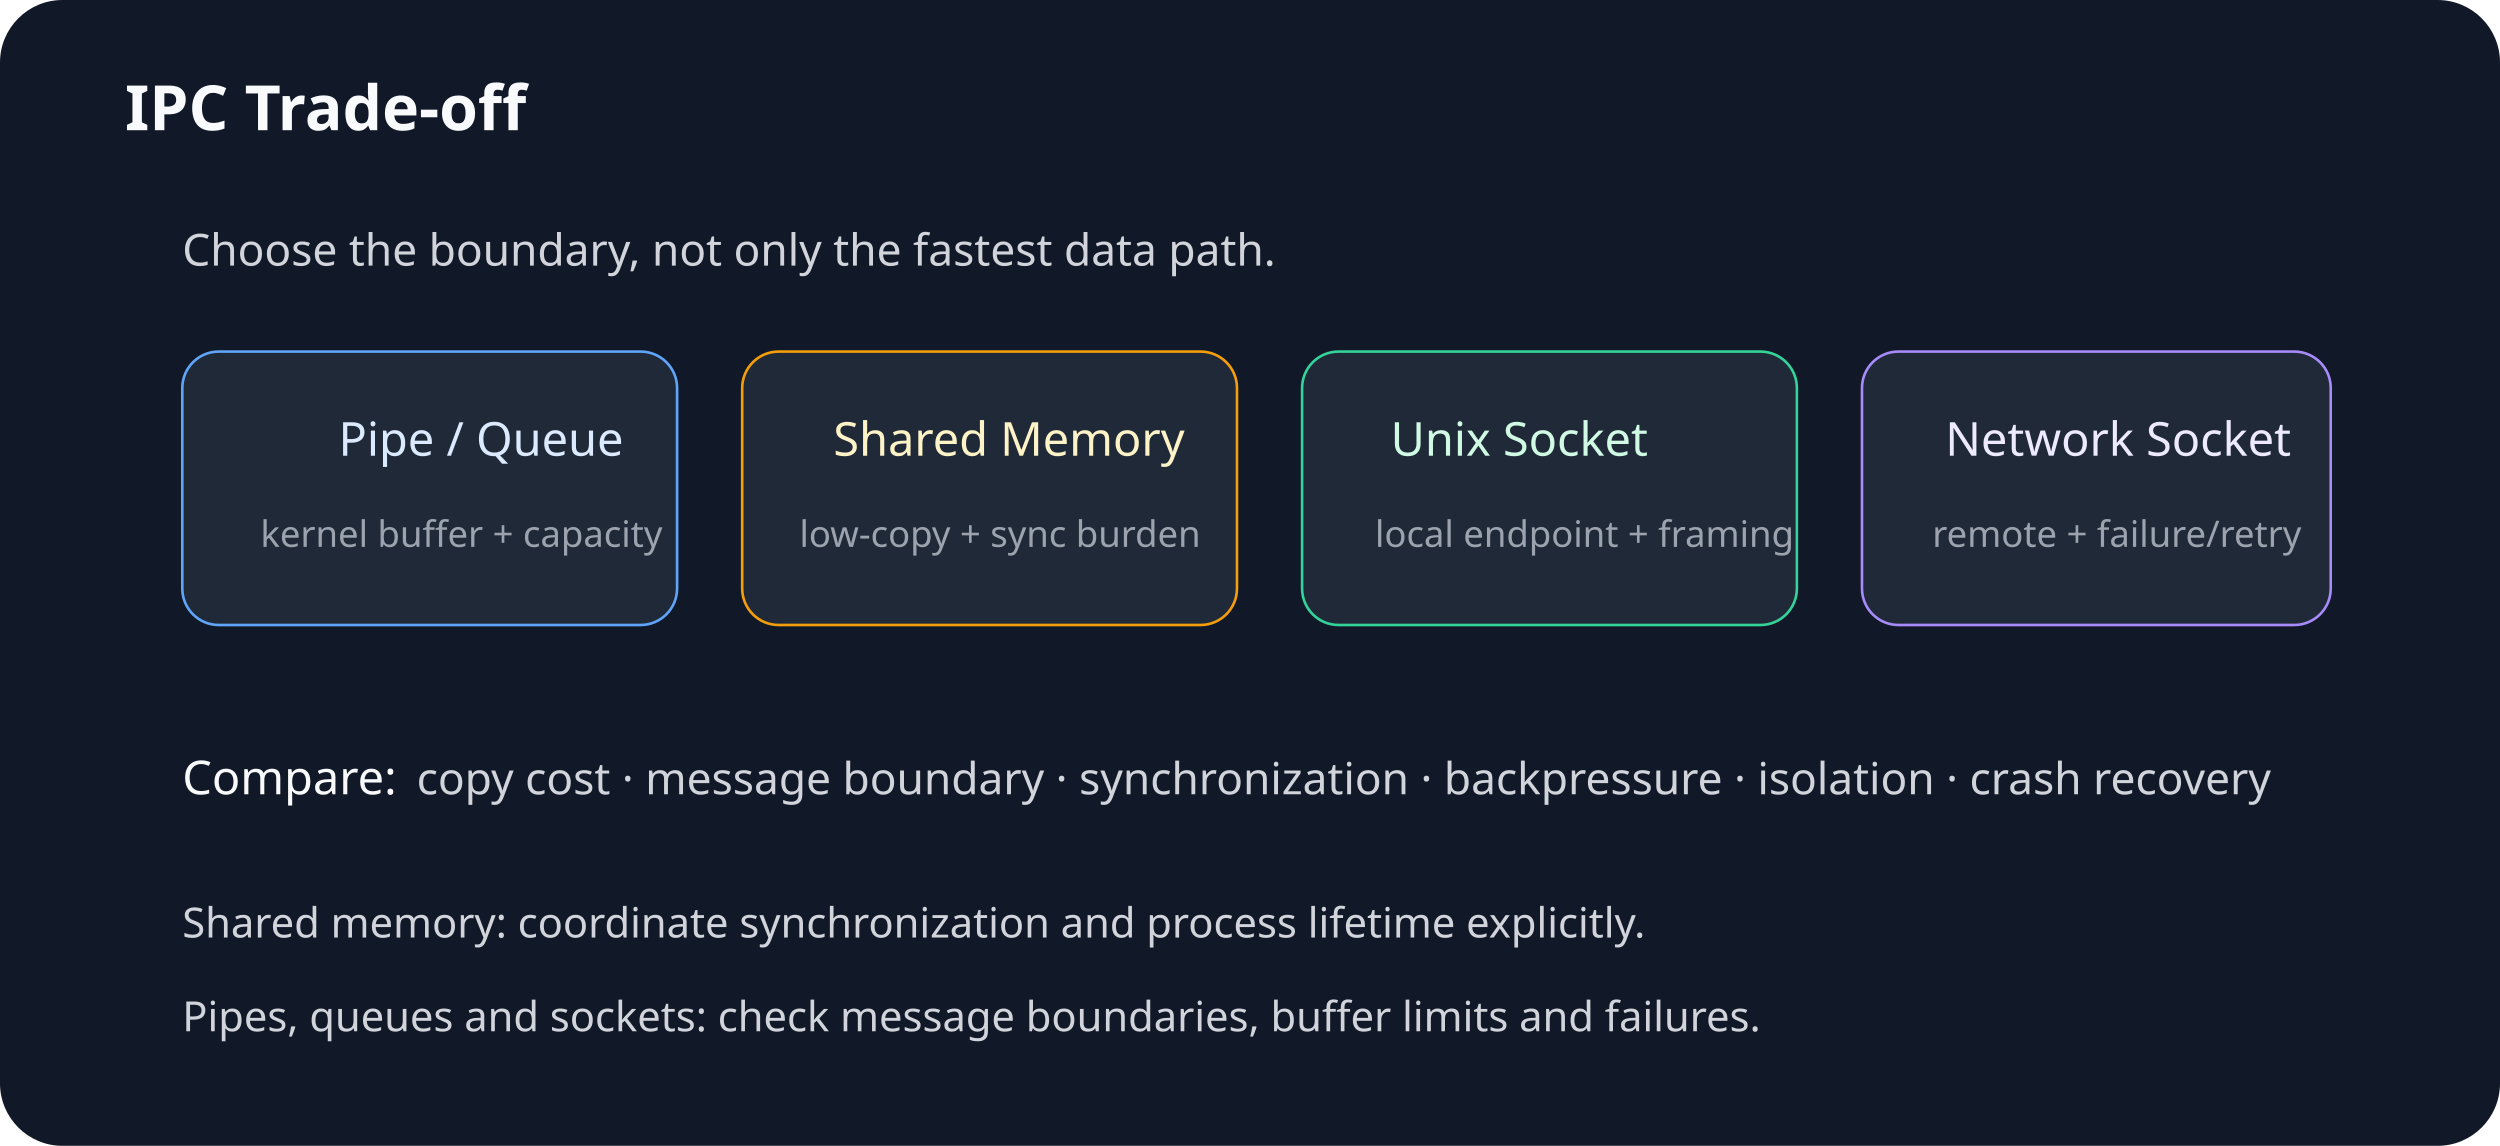
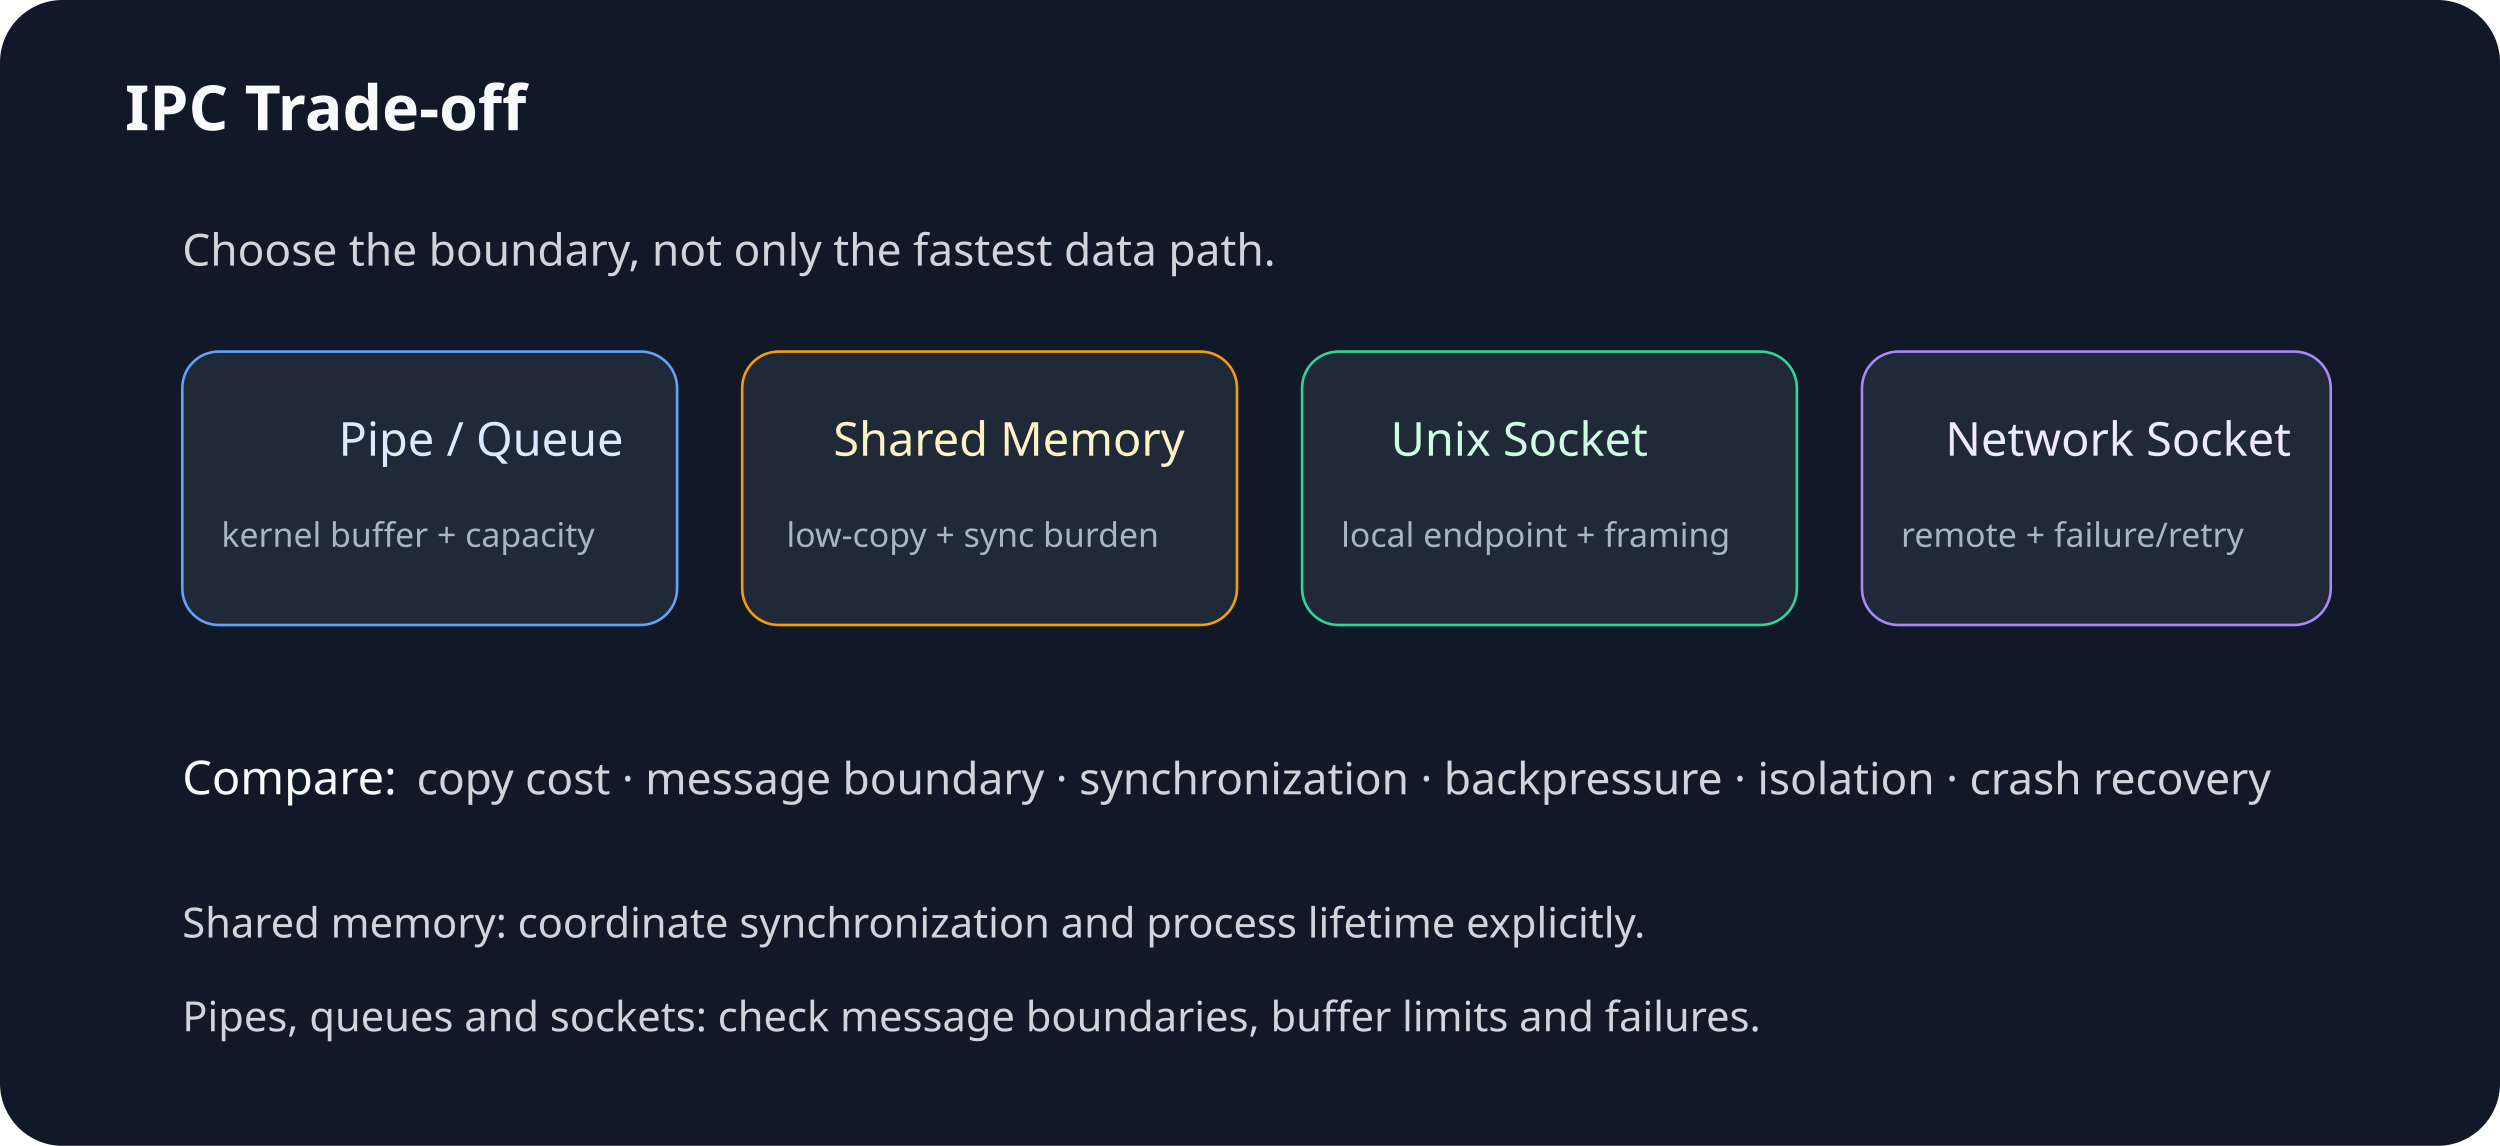
<svg xmlns="http://www.w3.org/2000/svg" width="960" height="440" viewBox="0 0 960 440">
  <rect width="960" height="440" rx="24" fill="#111827" />
  <text x="48" y="50" fill="#f9fafb" font-size="24" font-family="sans-serif" font-weight="700">IPC Trade-off</text>
  <text x="70" y="102" fill="#d1d5db" font-size="17" font-family="sans-serif">Choose the boundary, not only the fastest data path.</text>
  <rect x="70" y="135" width="190" height="105" rx="14" fill="#1f2937" stroke="#60a5fa" />
  <text x="130" y="175" fill="#dbeafe" font-size="18" font-family="sans-serif">Pipe / Queue</text>
-   <text x="100" y="210" fill="#9ca3af" font-size="14" font-family="sans-serif">kernel buffer + capacity</text>
+   <text x="85" y="210" fill="#aab5c3" font-size="13" font-family="sans-serif">kernel buffer + capacity</text>
  <rect x="285" y="135" width="190" height="105" rx="14" fill="#1f2937" stroke="#f59e0b" />
  <text x="320" y="175" fill="#fef3c7" font-size="18" font-family="sans-serif">Shared Memory</text>
-   <text x="307" y="210" fill="#9ca3af" font-size="14" font-family="sans-serif">low-copy + sync burden</text>
+   <text x="302" y="210" fill="#aab5c3" font-size="13" font-family="sans-serif">low-copy + sync burden</text>
  <rect x="500" y="135" width="190" height="105" rx="14" fill="#1f2937" stroke="#34d399" />
  <text x="534" y="175" fill="#d1fae5" font-size="18" font-family="sans-serif">Unix Socket</text>
-   <text x="528" y="210" fill="#9ca3af" font-size="14" font-family="sans-serif">local endpoint + framing</text>
+   <text x="515" y="210" fill="#aab5c3" font-size="13" font-family="sans-serif">local endpoint + framing</text>
  <rect x="715" y="135" width="180" height="105" rx="14" fill="#1f2937" stroke="#a78bfa" />
  <text x="747" y="175" fill="#ede9fe" font-size="18" font-family="sans-serif">Network Socket</text>
-   <text x="742" y="210" fill="#9ca3af" font-size="14" font-family="sans-serif">remote + failure/retry</text>
+   <text x="730" y="210" fill="#aab5c3" font-size="13" font-family="sans-serif">remote + failure/retry</text>
  <text x="70" y="305" fill="#f9fafb" font-size="18" font-family="sans-serif">Compare:</text>
  <text x="160" y="305" fill="#d1d5db" font-size="17" font-family="sans-serif">copy cost · message boundary · synchronization · backpressure · isolation · crash recovery</text>
  <text x="70" y="360" fill="#d1d5db" font-size="16" font-family="sans-serif">Shared memory: coordinate synchronization and process lifetime explicitly.</text>
  <text x="70" y="396" fill="#d1d5db" font-size="16" font-family="sans-serif">Pipes, queues and sockets: check message boundaries, buffer limits and failures.</text>
</svg>
